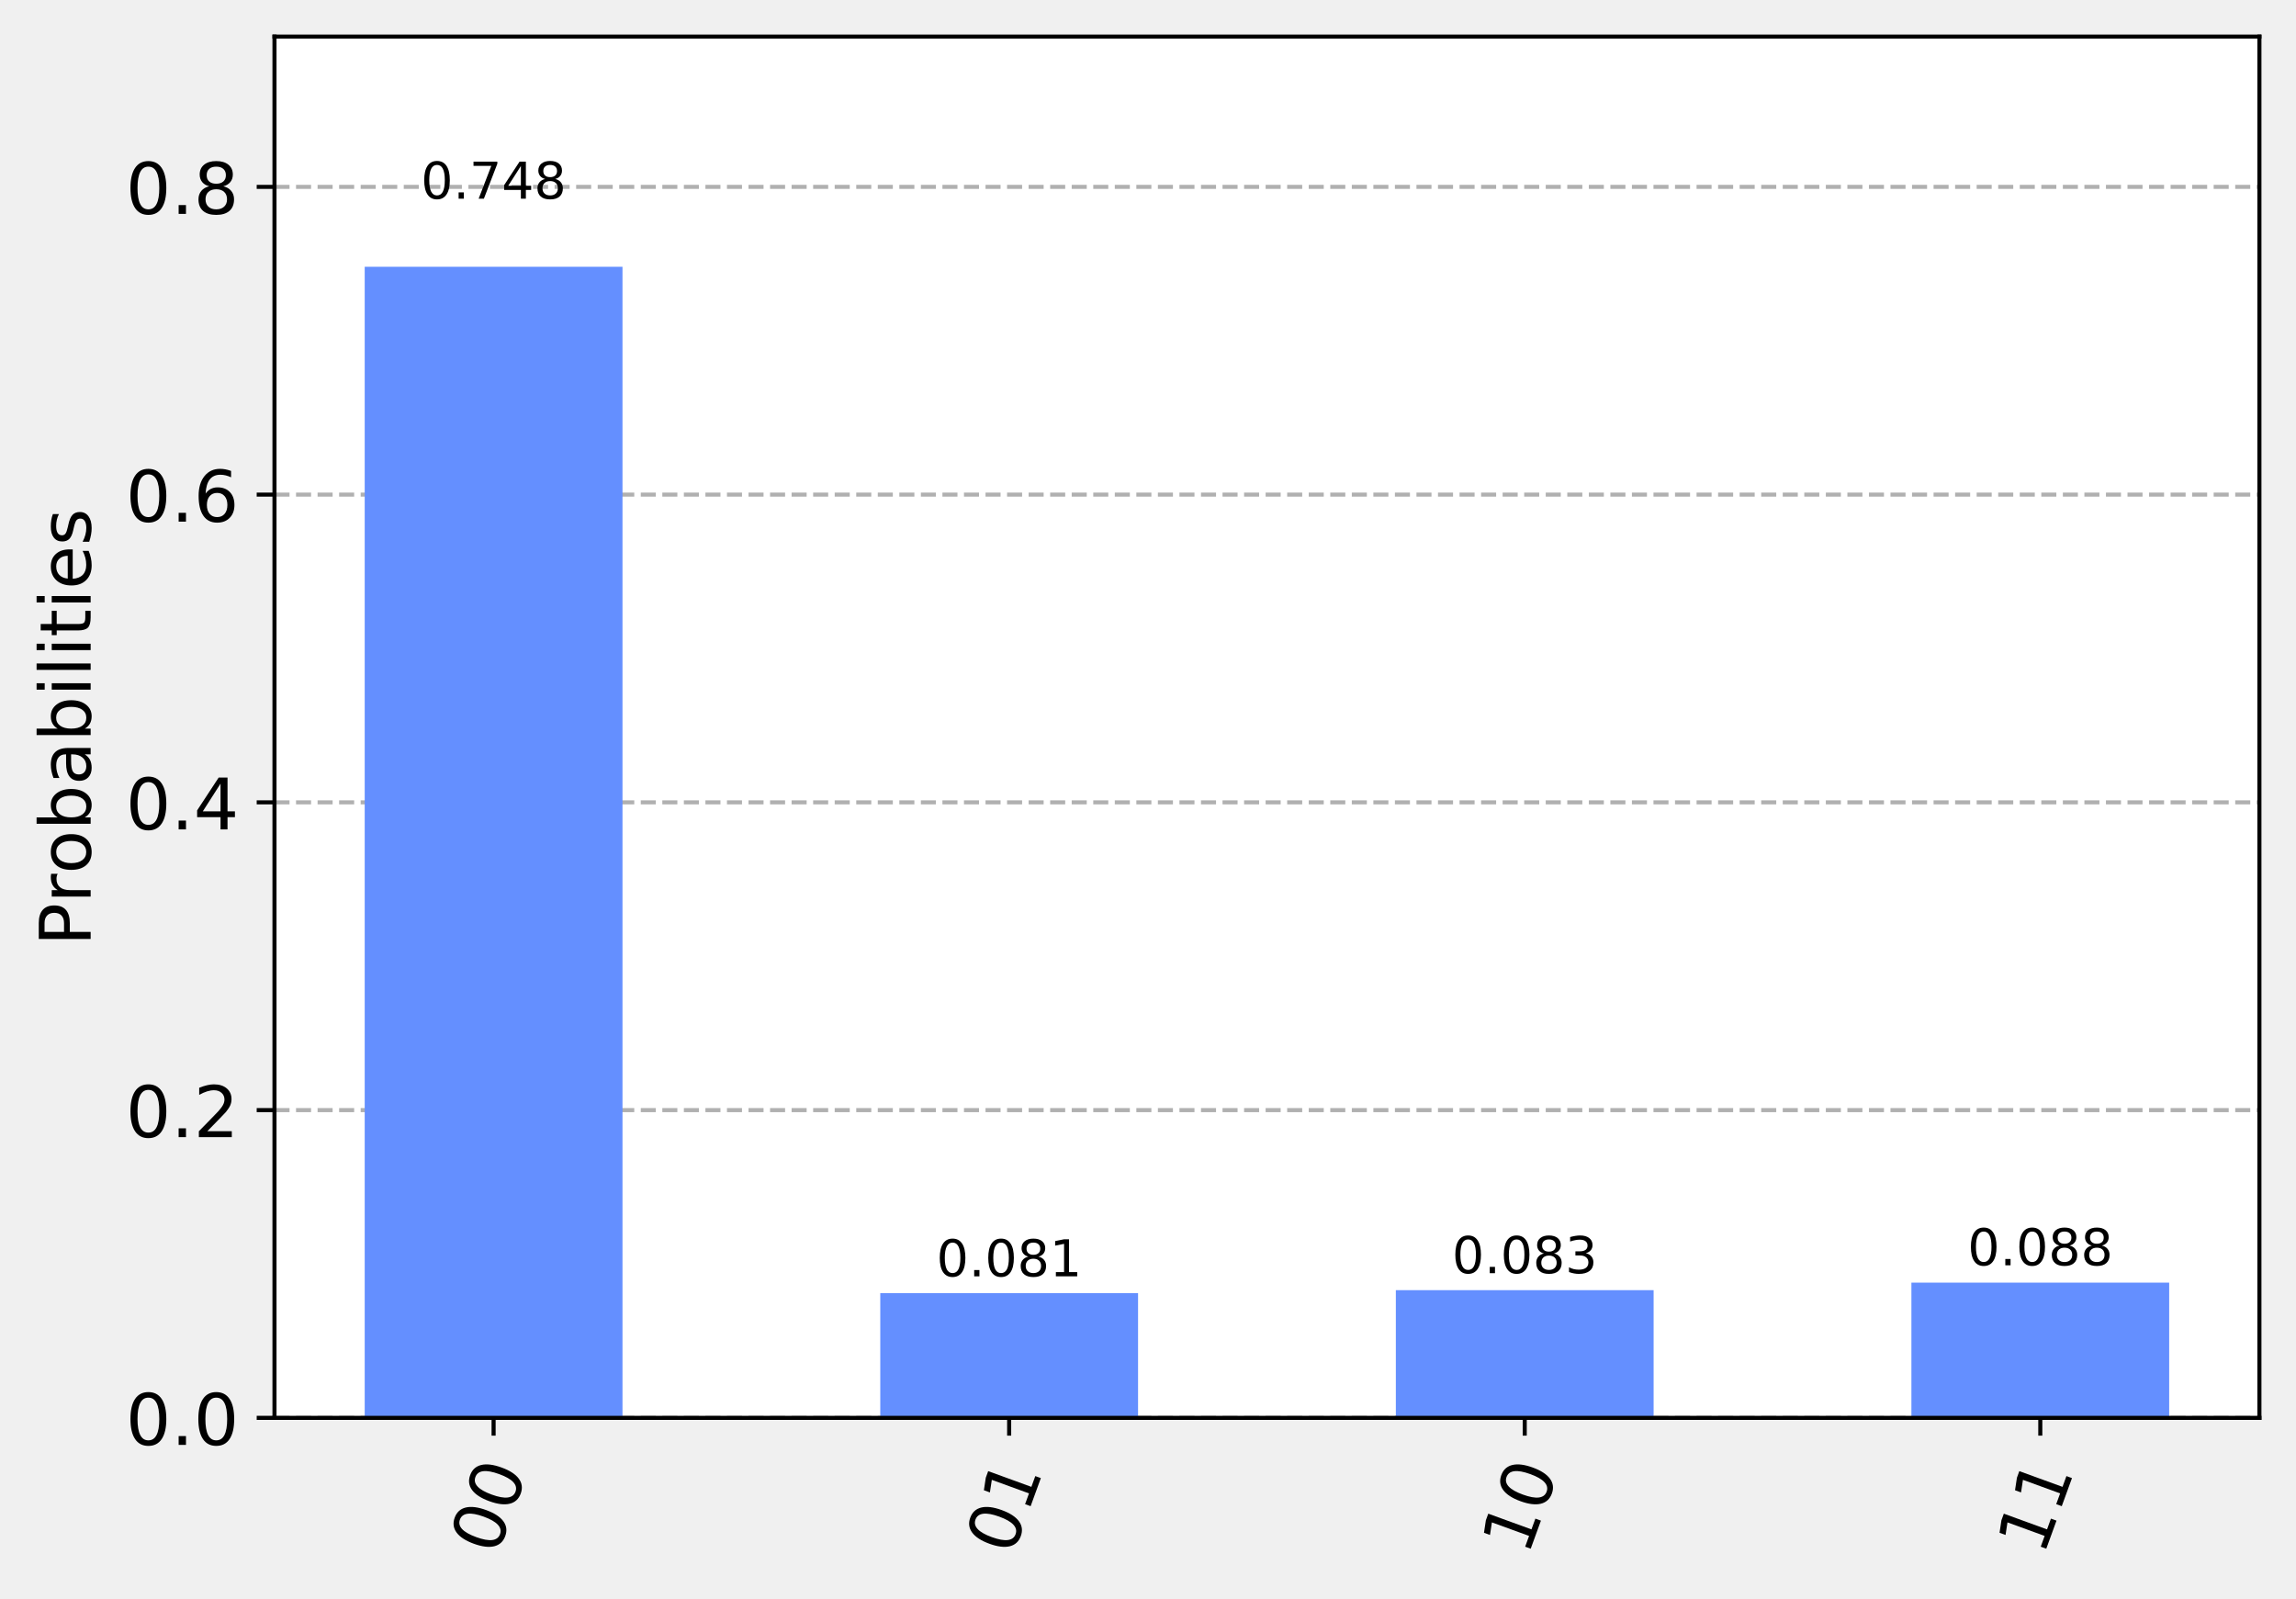
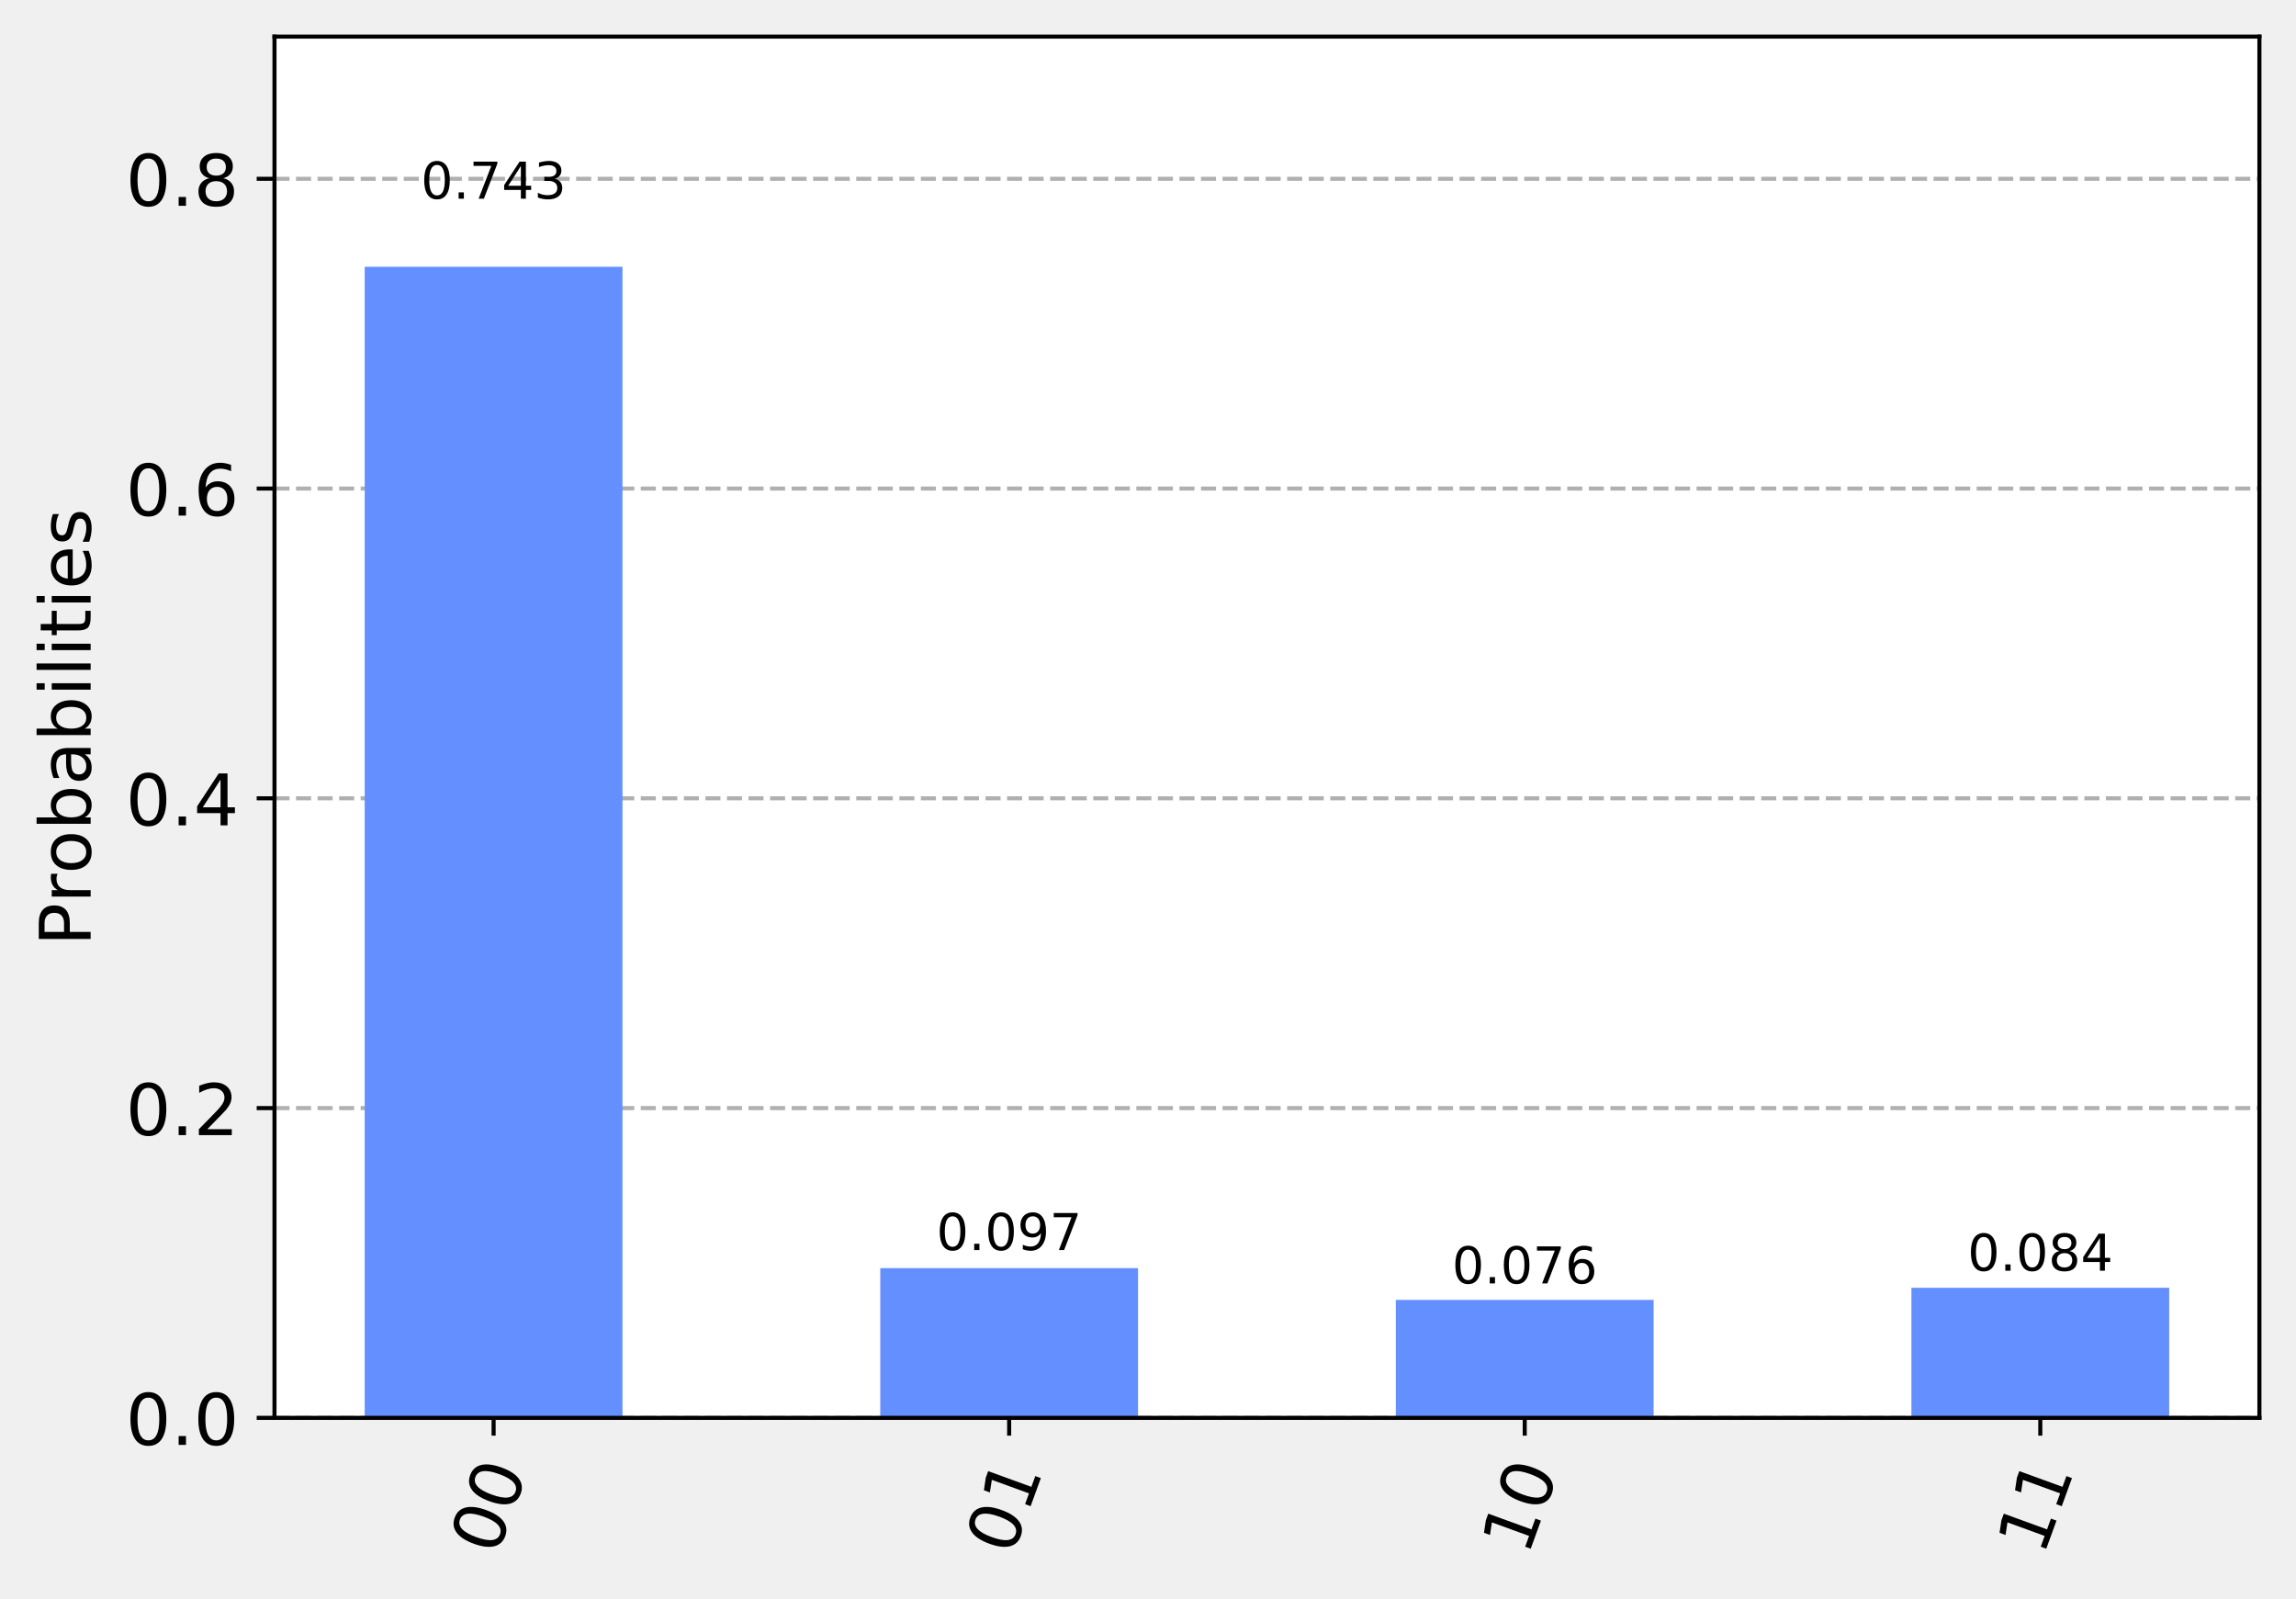
<svg xmlns="http://www.w3.org/2000/svg" xmlns:xlink="http://www.w3.org/1999/xlink" height="314.575pt" version="1.1" viewBox="0 0 451.814 314.575" width="451.814pt">
  <defs>
    <style type="text/css">
*{stroke-linecap:butt;stroke-linejoin:round;}
  </style>
  </defs>
  <g id="figure_1">
    <g id="patch_1">
      <path d="M 0 314.575  L 451.814 314.575  L 451.814 0  L 0 0  z " style="fill:none;" />
    </g>
    <g id="axes_1">
      <g id="patch_2">
        <path d="M 54.014 279  L 444.614 279  L 444.614 7.2  L 54.014 7.2  z " style="fill:#ffffff;" />
      </g>
      <g id="matplotlib.axis_1">
        <g id="xtick_1">
          <g id="line2d_1">
            <defs>
-               <path d="M 0 0  L 0 3.5  " id="m770b1a2703" style="stroke:#000000;stroke-width:0.8;" />
-             </defs>
-             <g>
-               <use style="stroke:#000000;stroke-width:0.8;" x="97.132" xlink:href="#m770b1a2703" y="279" />
+               <path d="M 0 0  L 0 3.5  " id="m05a60b804c" style="stroke:#000000;stroke-width:0.8;" />
+             </defs>
+             <g>
+               <use style="stroke:#000000;stroke-width:0.8;" x="97.132" xlink:href="#m05a60b804c" y="279" />
            </g>
          </g>
          <g id="text_1">
            <defs>
              <path d="M 31.781 66.406  Q 24.172 66.406 20.328 58.906  Q 16.5 51.422 16.5 36.375  Q 16.5 21.391 20.328 13.891  Q 24.172 6.391 31.781 6.391  Q 39.453 6.391 43.281 13.891  Q 47.125 21.391 47.125 36.375  Q 47.125 51.422 43.281 58.906  Q 39.453 66.406 31.781 66.406  z M 31.781 74.219  Q 44.047 74.219 50.516 64.516  Q 56.984 54.828 56.984 36.375  Q 56.984 17.969 50.516 8.266  Q 44.047 -1.422 31.781 -1.422  Q 19.531 -1.422 13.062 8.266  Q 6.594 17.969 6.594 36.375  Q 6.594 54.828 13.062 64.516  Q 19.531 74.219 31.781 74.219  z " id="DejaVuSans-48" />
            </defs>
            <g transform="translate(97.71554 306.379)rotate(-70)scale(0.14 -0.14)">
              <use xlink:href="#DejaVuSans-48" />
              <use x="63.623" xlink:href="#DejaVuSans-48" />
            </g>
          </g>
        </g>
        <g id="xtick_2">
          <g id="line2d_2">
            <g>
-               <use style="stroke:#000000;stroke-width:0.8;" x="198.586" xlink:href="#m770b1a2703" y="279" />
+               <use style="stroke:#000000;stroke-width:0.8;" x="198.586" xlink:href="#m05a60b804c" y="279" />
            </g>
          </g>
          <g id="text_2">
            <defs>
              <path d="M 12.406 8.297  L 28.516 8.297  L 28.516 63.922  L 10.984 60.406  L 10.984 69.391  L 28.422 72.906  L 38.281 72.906  L 38.281 8.297  L 54.391 8.297  L 54.391 0  L 12.406 0  z " id="DejaVuSans-49" />
            </defs>
            <g transform="translate(199.1701 306.379)rotate(-70)scale(0.14 -0.14)">
              <use xlink:href="#DejaVuSans-48" />
              <use x="63.623" xlink:href="#DejaVuSans-49" />
            </g>
          </g>
        </g>
        <g id="xtick_3">
          <g id="line2d_3">
            <g>
-               <use style="stroke:#000000;stroke-width:0.8;" x="300.041" xlink:href="#m770b1a2703" y="279" />
+               <use style="stroke:#000000;stroke-width:0.8;" x="300.041" xlink:href="#m05a60b804c" y="279" />
            </g>
          </g>
          <g id="text_3">
            <g transform="translate(300.6246 306.379)rotate(-70)scale(0.14 -0.14)">
              <use xlink:href="#DejaVuSans-49" />
              <use x="63.623" xlink:href="#DejaVuSans-48" />
            </g>
          </g>
        </g>
        <g id="xtick_4">
          <g id="line2d_4">
            <g>
-               <use style="stroke:#000000;stroke-width:0.8;" x="401.496" xlink:href="#m770b1a2703" y="279" />
+               <use style="stroke:#000000;stroke-width:0.8;" x="401.496" xlink:href="#m05a60b804c" y="279" />
            </g>
          </g>
          <g id="text_4">
            <g transform="translate(402.0792 306.379)rotate(-70)scale(0.14 -0.14)">
              <use xlink:href="#DejaVuSans-49" />
              <use x="63.623" xlink:href="#DejaVuSans-49" />
            </g>
          </g>
        </g>
      </g>
      <g id="matplotlib.axis_2">
        <g id="ytick_1">
          <g id="line2d_5">
-             <path clip-path="url(#pd48223c48b)" d="M 54.014 279  L 444.614 279  " style="fill:none;stroke:#b0b0b0;stroke-dasharray:2.96,1.28;stroke-dashoffset:0;stroke-width:0.8;" />
+             <path clip-path="url(#p48a2fbd62f)" d="M 54.014 279  L 444.614 279  " style="fill:none;stroke:#b0b0b0;stroke-dasharray:2.96,1.28;stroke-dashoffset:0;stroke-width:0.8;" />
          </g>
          <g id="line2d_6">
            <defs>
-               <path d="M 0 0  L -3.5 0  " id="m8dd0fc069d" style="stroke:#000000;stroke-width:0.8;" />
-             </defs>
-             <g>
-               <use style="stroke:#000000;stroke-width:0.8;" x="54.014" xlink:href="#m8dd0fc069d" y="279" />
+               <path d="M 0 0  L -3.5 0  " id="m53ceafc302" style="stroke:#000000;stroke-width:0.8;" />
+             </defs>
+             <g>
+               <use style="stroke:#000000;stroke-width:0.8;" x="54.014" xlink:href="#m53ceafc302" y="279" />
            </g>
          </g>
          <g id="text_5">
            <defs>
              <path d="M 10.688 12.406  L 21 12.406  L 21 0  L 10.688 0  z " id="DejaVuSans-46" />
            </defs>
            <g transform="translate(24.74938 284.3189)scale(0.14 -0.14)">
              <use xlink:href="#DejaVuSans-48" />
              <use x="63.623" xlink:href="#DejaVuSans-46" />
              <use x="95.41" xlink:href="#DejaVuSans-48" />
            </g>
          </g>
        </g>
        <g id="ytick_2">
          <g id="line2d_7">
-             <path clip-path="url(#pd48223c48b)" d="M 54.014 218.442  L 444.614 218.442  " style="fill:none;stroke:#b0b0b0;stroke-dasharray:2.96,1.28;stroke-dashoffset:0;stroke-width:0.8;" />
+             <path clip-path="url(#p48a2fbd62f)" d="M 54.014 218.044  L 444.614 218.044  " style="fill:none;stroke:#b0b0b0;stroke-dasharray:2.96,1.28;stroke-dashoffset:0;stroke-width:0.8;" />
          </g>
          <g id="line2d_8">
            <g>
-               <use style="stroke:#000000;stroke-width:0.8;" x="54.014" xlink:href="#m8dd0fc069d" y="218.442" />
+               <use style="stroke:#000000;stroke-width:0.8;" x="54.014" xlink:href="#m53ceafc302" y="218.044" />
            </g>
          </g>
          <g id="text_6">
            <defs>
              <path d="M 19.188 8.297  L 53.609 8.297  L 53.609 0  L 7.328 0  L 7.328 8.297  Q 12.938 14.109 22.625 23.891  Q 32.328 33.688 34.812 36.531  Q 39.547 41.844 41.422 45.531  Q 43.312 49.219 43.312 52.781  Q 43.312 58.594 39.234 62.25  Q 35.156 65.922 28.609 65.922  Q 23.969 65.922 18.812 64.312  Q 13.672 62.703 7.812 59.422  L 7.812 69.391  Q 13.766 71.781 18.938 73  Q 24.125 74.219 28.422 74.219  Q 39.75 74.219 46.484 68.547  Q 53.219 62.891 53.219 53.422  Q 53.219 48.922 51.531 44.891  Q 49.859 40.875 45.406 35.406  Q 44.188 33.984 37.641 27.219  Q 31.109 20.453 19.188 8.297  z " id="DejaVuSans-50" />
            </defs>
-             <g transform="translate(24.74938 223.7612)scale(0.14 -0.14)">
+             <g transform="translate(24.74938 223.3633)scale(0.14 -0.14)">
              <use xlink:href="#DejaVuSans-48" />
              <use x="63.623" xlink:href="#DejaVuSans-46" />
              <use x="95.41" xlink:href="#DejaVuSans-50" />
            </g>
          </g>
        </g>
        <g id="ytick_3">
          <g id="line2d_9">
-             <path clip-path="url(#pd48223c48b)" d="M 54.014 157.885  L 444.614 157.885  " style="fill:none;stroke:#b0b0b0;stroke-dasharray:2.96,1.28;stroke-dashoffset:0;stroke-width:0.8;" />
+             <path clip-path="url(#p48a2fbd62f)" d="M 54.014 157.089  L 444.614 157.089  " style="fill:none;stroke:#b0b0b0;stroke-dasharray:2.96,1.28;stroke-dashoffset:0;stroke-width:0.8;" />
          </g>
          <g id="line2d_10">
            <g>
-               <use style="stroke:#000000;stroke-width:0.8;" x="54.014" xlink:href="#m8dd0fc069d" y="157.885" />
+               <use style="stroke:#000000;stroke-width:0.8;" x="54.014" xlink:href="#m53ceafc302" y="157.089" />
            </g>
          </g>
          <g id="text_7">
            <defs>
              <path d="M 37.797 64.312  L 12.891 25.391  L 37.797 25.391  z M 35.203 72.906  L 47.609 72.906  L 47.609 25.391  L 58.016 25.391  L 58.016 17.188  L 47.609 17.188  L 47.609 0  L 37.797 0  L 37.797 17.188  L 4.891 17.188  L 4.891 26.703  z " id="DejaVuSans-52" />
            </defs>
-             <g transform="translate(24.74938 163.2035)scale(0.14 -0.14)">
+             <g transform="translate(24.74938 162.4077)scale(0.14 -0.14)">
              <use xlink:href="#DejaVuSans-48" />
              <use x="63.623" xlink:href="#DejaVuSans-46" />
              <use x="95.41" xlink:href="#DejaVuSans-52" />
            </g>
          </g>
        </g>
        <g id="ytick_4">
          <g id="line2d_11">
-             <path clip-path="url(#pd48223c48b)" d="M 54.014 97.327  L 444.614 97.327  " style="fill:none;stroke:#b0b0b0;stroke-dasharray:2.96,1.28;stroke-dashoffset:0;stroke-width:0.8;" />
+             <path clip-path="url(#p48a2fbd62f)" d="M 54.014 96.133  L 444.614 96.133  " style="fill:none;stroke:#b0b0b0;stroke-dasharray:2.96,1.28;stroke-dashoffset:0;stroke-width:0.8;" />
          </g>
          <g id="line2d_12">
            <g>
-               <use style="stroke:#000000;stroke-width:0.8;" x="54.014" xlink:href="#m8dd0fc069d" y="97.327" />
+               <use style="stroke:#000000;stroke-width:0.8;" x="54.014" xlink:href="#m53ceafc302" y="96.133" />
            </g>
          </g>
          <g id="text_8">
            <defs>
              <path d="M 33.016 40.375  Q 26.375 40.375 22.484 35.828  Q 18.609 31.297 18.609 23.391  Q 18.609 15.531 22.484 10.953  Q 26.375 6.391 33.016 6.391  Q 39.656 6.391 43.531 10.953  Q 47.406 15.531 47.406 23.391  Q 47.406 31.297 43.531 35.828  Q 39.656 40.375 33.016 40.375  z M 52.594 71.297  L 52.594 62.312  Q 48.875 64.062 45.094 64.984  Q 41.312 65.922 37.594 65.922  Q 27.828 65.922 22.672 59.328  Q 17.531 52.734 16.797 39.406  Q 19.672 43.656 24.016 45.922  Q 28.375 48.188 33.594 48.188  Q 44.578 48.188 50.953 41.516  Q 57.328 34.859 57.328 23.391  Q 57.328 12.156 50.688 5.359  Q 44.047 -1.422 33.016 -1.422  Q 20.359 -1.422 13.672 8.266  Q 6.984 17.969 6.984 36.375  Q 6.984 53.656 15.188 63.938  Q 23.391 74.219 37.203 74.219  Q 40.922 74.219 44.703 73.484  Q 48.484 72.75 52.594 71.297  z " id="DejaVuSans-54" />
            </defs>
-             <g transform="translate(24.74938 102.6458)scale(0.14 -0.14)">
+             <g transform="translate(24.74938 101.4522)scale(0.14 -0.14)">
              <use xlink:href="#DejaVuSans-48" />
              <use x="63.623" xlink:href="#DejaVuSans-46" />
              <use x="95.41" xlink:href="#DejaVuSans-54" />
            </g>
          </g>
        </g>
        <g id="ytick_5">
          <g id="line2d_13">
-             <path clip-path="url(#pd48223c48b)" d="M 54.014 36.769  L 444.614 36.769  " style="fill:none;stroke:#b0b0b0;stroke-dasharray:2.96,1.28;stroke-dashoffset:0;stroke-width:0.8;" />
+             <path clip-path="url(#p48a2fbd62f)" d="M 54.014 35.178  L 444.614 35.178  " style="fill:none;stroke:#b0b0b0;stroke-dasharray:2.96,1.28;stroke-dashoffset:0;stroke-width:0.8;" />
          </g>
          <g id="line2d_14">
            <g>
-               <use style="stroke:#000000;stroke-width:0.8;" x="54.014" xlink:href="#m8dd0fc069d" y="36.769" />
+               <use style="stroke:#000000;stroke-width:0.8;" x="54.014" xlink:href="#m53ceafc302" y="35.178" />
            </g>
          </g>
          <g id="text_9">
            <defs>
              <path d="M 31.781 34.625  Q 24.75 34.625 20.719 30.859  Q 16.703 27.094 16.703 20.516  Q 16.703 13.922 20.719 10.156  Q 24.75 6.391 31.781 6.391  Q 38.812 6.391 42.859 10.172  Q 46.922 13.969 46.922 20.516  Q 46.922 27.094 42.891 30.859  Q 38.875 34.625 31.781 34.625  z M 21.922 38.812  Q 15.578 40.375 12.031 44.719  Q 8.5 49.078 8.5 55.328  Q 8.5 64.062 14.719 69.141  Q 20.953 74.219 31.781 74.219  Q 42.672 74.219 48.875 69.141  Q 55.078 64.062 55.078 55.328  Q 55.078 49.078 51.531 44.719  Q 48 40.375 41.703 38.812  Q 48.828 37.156 52.797 32.312  Q 56.781 27.484 56.781 20.516  Q 56.781 9.906 50.312 4.234  Q 43.844 -1.422 31.781 -1.422  Q 19.734 -1.422 13.25 4.234  Q 6.781 9.906 6.781 20.516  Q 6.781 27.484 10.781 32.312  Q 14.797 37.156 21.922 38.812  z M 18.312 54.391  Q 18.312 48.734 21.844 45.562  Q 25.391 42.391 31.781 42.391  Q 38.141 42.391 41.719 45.562  Q 45.312 48.734 45.312 54.391  Q 45.312 60.062 41.719 63.234  Q 38.141 66.406 31.781 66.406  Q 25.391 66.406 21.844 63.234  Q 18.312 60.062 18.312 54.391  z " id="DejaVuSans-56" />
            </defs>
-             <g transform="translate(24.74938 42.0881)scale(0.14 -0.14)">
+             <g transform="translate(24.74938 40.49657)scale(0.14 -0.14)">
              <use xlink:href="#DejaVuSans-48" />
              <use x="63.623" xlink:href="#DejaVuSans-46" />
              <use x="95.41" xlink:href="#DejaVuSans-56" />
            </g>
          </g>
        </g>
        <g id="text_10">
          <defs>
            <path d="M 19.672 64.797  L 19.672 37.406  L 32.078 37.406  Q 38.969 37.406 42.719 40.969  Q 46.484 44.531 46.484 51.125  Q 46.484 57.672 42.719 61.234  Q 38.969 64.797 32.078 64.797  z M 9.812 72.906  L 32.078 72.906  Q 44.344 72.906 50.609 67.359  Q 56.891 61.812 56.891 51.125  Q 56.891 40.328 50.609 34.812  Q 44.344 29.297 32.078 29.297  L 19.672 29.297  L 19.672 0  L 9.812 0  z " id="DejaVuSans-80" />
            <path d="M 41.109 46.297  Q 39.594 47.172 37.812 47.578  Q 36.031 48 33.891 48  Q 26.266 48 22.188 43.047  Q 18.109 38.094 18.109 28.812  L 18.109 0  L 9.078 0  L 9.078 54.688  L 18.109 54.688  L 18.109 46.188  Q 20.953 51.172 25.484 53.578  Q 30.031 56 36.531 56  Q 37.453 56 38.578 55.875  Q 39.703 55.766 41.062 55.516  z " id="DejaVuSans-114" />
            <path d="M 30.609 48.391  Q 23.391 48.391 19.188 42.75  Q 14.984 37.109 14.984 27.297  Q 14.984 17.484 19.156 11.844  Q 23.344 6.203 30.609 6.203  Q 37.797 6.203 41.984 11.859  Q 46.188 17.531 46.188 27.297  Q 46.188 37.016 41.984 42.703  Q 37.797 48.391 30.609 48.391  z M 30.609 56  Q 42.328 56 49.016 48.375  Q 55.719 40.766 55.719 27.297  Q 55.719 13.875 49.016 6.219  Q 42.328 -1.422 30.609 -1.422  Q 18.844 -1.422 12.172 6.219  Q 5.516 13.875 5.516 27.297  Q 5.516 40.766 12.172 48.375  Q 18.844 56 30.609 56  z " id="DejaVuSans-111" />
            <path d="M 48.688 27.297  Q 48.688 37.203 44.609 42.844  Q 40.531 48.484 33.406 48.484  Q 26.266 48.484 22.188 42.844  Q 18.109 37.203 18.109 27.297  Q 18.109 17.391 22.188 11.75  Q 26.266 6.109 33.406 6.109  Q 40.531 6.109 44.609 11.75  Q 48.688 17.391 48.688 27.297  z M 18.109 46.391  Q 20.953 51.266 25.266 53.625  Q 29.594 56 35.594 56  Q 45.562 56 51.781 48.094  Q 58.016 40.188 58.016 27.297  Q 58.016 14.406 51.781 6.484  Q 45.562 -1.422 35.594 -1.422  Q 29.594 -1.422 25.266 0.953  Q 20.953 3.328 18.109 8.203  L 18.109 0  L 9.078 0  L 9.078 75.984  L 18.109 75.984  z " id="DejaVuSans-98" />
            <path d="M 34.281 27.484  Q 23.391 27.484 19.188 25  Q 14.984 22.516 14.984 16.5  Q 14.984 11.719 18.141 8.906  Q 21.297 6.109 26.703 6.109  Q 34.188 6.109 38.703 11.406  Q 43.219 16.703 43.219 25.484  L 43.219 27.484  z M 52.203 31.203  L 52.203 0  L 43.219 0  L 43.219 8.297  Q 40.141 3.328 35.547 0.953  Q 30.953 -1.422 24.312 -1.422  Q 15.922 -1.422 10.953 3.297  Q 6 8.016 6 15.922  Q 6 25.141 12.172 29.828  Q 18.359 34.516 30.609 34.516  L 43.219 34.516  L 43.219 35.406  Q 43.219 41.609 39.141 45  Q 35.062 48.391 27.688 48.391  Q 23 48.391 18.547 47.266  Q 14.109 46.141 10.016 43.891  L 10.016 52.203  Q 14.938 54.109 19.578 55.047  Q 24.219 56 28.609 56  Q 40.484 56 46.344 49.844  Q 52.203 43.703 52.203 31.203  z " id="DejaVuSans-97" />
            <path d="M 9.422 54.688  L 18.406 54.688  L 18.406 0  L 9.422 0  z M 9.422 75.984  L 18.406 75.984  L 18.406 64.594  L 9.422 64.594  z " id="DejaVuSans-105" />
            <path d="M 9.422 75.984  L 18.406 75.984  L 18.406 0  L 9.422 0  z " id="DejaVuSans-108" />
            <path d="M 18.312 70.219  L 18.312 54.688  L 36.812 54.688  L 36.812 47.703  L 18.312 47.703  L 18.312 18.016  Q 18.312 11.328 20.141 9.422  Q 21.969 7.516 27.594 7.516  L 36.812 7.516  L 36.812 0  L 27.594 0  Q 17.188 0 13.234 3.875  Q 9.281 7.766 9.281 18.016  L 9.281 47.703  L 2.688 47.703  L 2.688 54.688  L 9.281 54.688  L 9.281 70.219  z " id="DejaVuSans-116" />
            <path d="M 56.203 29.594  L 56.203 25.203  L 14.891 25.203  Q 15.484 15.922 20.484 11.062  Q 25.484 6.203 34.422 6.203  Q 39.594 6.203 44.453 7.469  Q 49.312 8.734 54.109 11.281  L 54.109 2.781  Q 49.266 0.734 44.188 -0.344  Q 39.109 -1.422 33.891 -1.422  Q 20.797 -1.422 13.156 6.188  Q 5.516 13.812 5.516 26.812  Q 5.516 40.234 12.766 48.109  Q 20.016 56 32.328 56  Q 43.359 56 49.781 48.891  Q 56.203 41.797 56.203 29.594  z M 47.219 32.234  Q 47.125 39.594 43.094 43.984  Q 39.062 48.391 32.422 48.391  Q 24.906 48.391 20.391 44.141  Q 15.875 39.891 15.188 32.172  z " id="DejaVuSans-101" />
            <path d="M 44.281 53.078  L 44.281 44.578  Q 40.484 46.531 36.375 47.5  Q 32.281 48.484 27.875 48.484  Q 21.188 48.484 17.844 46.438  Q 14.5 44.391 14.5 40.281  Q 14.5 37.156 16.891 35.375  Q 19.281 33.594 26.516 31.984  L 29.594 31.297  Q 39.156 29.25 43.188 25.516  Q 47.219 21.781 47.219 15.094  Q 47.219 7.469 41.188 3.016  Q 35.156 -1.422 24.609 -1.422  Q 20.219 -1.422 15.453 -0.562  Q 10.688 0.297 5.422 2  L 5.422 11.281  Q 10.406 8.688 15.234 7.391  Q 20.062 6.109 24.812 6.109  Q 31.156 6.109 34.562 8.281  Q 37.984 10.453 37.984 14.406  Q 37.984 18.062 35.516 20.016  Q 33.062 21.969 24.703 23.781  L 21.578 24.516  Q 13.234 26.266 9.516 29.906  Q 5.812 33.547 5.812 39.891  Q 5.812 47.609 11.281 51.797  Q 16.75 56 26.812 56  Q 31.781 56 36.172 55.266  Q 40.578 54.547 44.281 53.078  z " id="DejaVuSans-115" />
          </defs>
          <g transform="translate(17.83781 186.1325)rotate(-90)scale(0.14 -0.14)">
            <use xlink:href="#DejaVuSans-80" />
            <use x="60.287" xlink:href="#DejaVuSans-114" />
            <use x="101.369" xlink:href="#DejaVuSans-111" />
            <use x="162.551" xlink:href="#DejaVuSans-98" />
            <use x="226.027" xlink:href="#DejaVuSans-97" />
            <use x="287.307" xlink:href="#DejaVuSans-98" />
            <use x="350.783" xlink:href="#DejaVuSans-105" />
            <use x="378.566" xlink:href="#DejaVuSans-108" />
            <use x="406.35" xlink:href="#DejaVuSans-105" />
            <use x="434.133" xlink:href="#DejaVuSans-116" />
            <use x="473.342" xlink:href="#DejaVuSans-105" />
            <use x="501.125" xlink:href="#DejaVuSans-101" />
            <use x="562.648" xlink:href="#DejaVuSans-115" />
          </g>
        </g>
      </g>
      <g id="patch_3">
-         <path clip-path="url(#pd48223c48b)" d="M 71.768 279  L 122.496 279  L 122.496 52.5  L 71.768 52.5  z " style="fill:#648fff;" />
+         <path clip-path="url(#p48a2fbd62f)" d="M 71.768 279  L 122.496 279  L 122.496 52.5  L 71.768 52.5  z " style="fill:#648fff;" />
      </g>
      <g id="patch_4">
-         <path clip-path="url(#pd48223c48b)" d="M 173.223 279  L 223.95 279  L 223.95 254.458  L 173.223 254.458  z " style="fill:#648fff;" />
+         <path clip-path="url(#p48a2fbd62f)" d="M 173.223 279  L 223.95 279  L 223.95 249.534  L 173.223 249.534  z " style="fill:#648fff;" />
      </g>
      <g id="patch_5">
-         <path clip-path="url(#pd48223c48b)" d="M 274.677 279  L 325.405 279  L 325.405 253.866  L 274.677 253.866  z " style="fill:#648fff;" />
+         <path clip-path="url(#p48a2fbd62f)" d="M 274.677 279  L 325.405 279  L 325.405 255.784  L 274.677 255.784  z " style="fill:#648fff;" />
      </g>
      <g id="patch_6">
-         <path clip-path="url(#pd48223c48b)" d="M 376.132 279  L 426.859 279  L 426.859 252.388  L 376.132 252.388  z " style="fill:#648fff;" />
+         <path clip-path="url(#p48a2fbd62f)" d="M 376.132 279  L 426.859 279  L 426.859 253.403  L 376.132 253.403  z " style="fill:#648fff;" />
      </g>
      <g id="patch_7">
        <path d="M 54.014 279  L 54.014 7.2  " style="fill:none;stroke:#000000;stroke-linecap:square;stroke-linejoin:miter;stroke-width:0.8;" />
      </g>
      <g id="patch_8">
        <path d="M 444.614 279  L 444.614 7.2  " style="fill:none;stroke:#000000;stroke-linecap:square;stroke-linejoin:miter;stroke-width:0.8;" />
      </g>
      <g id="patch_9">
        <path d="M 54.014 279  L 444.614 279  " style="fill:none;stroke:#000000;stroke-linecap:square;stroke-linejoin:miter;stroke-width:0.8;" />
      </g>
      <g id="patch_10">
        <path d="M 54.014 7.2  L 444.614 7.2  " style="fill:none;stroke:#000000;stroke-linecap:square;stroke-linejoin:miter;stroke-width:0.8;" />
      </g>
      <g id="text_11">
        <defs>
          <path d="M 8.203 72.906  L 55.078 72.906  L 55.078 68.703  L 28.609 0  L 18.312 0  L 43.219 64.594  L 8.203 64.594  z " id="DejaVuSans-55" />
+           <path d="M 40.578 39.312  Q 47.656 37.797 51.625 33  Q 55.609 28.219 55.609 21.188  Q 55.609 10.406 48.188 4.484  Q 40.766 -1.422 27.094 -1.422  Q 22.516 -1.422 17.656 -0.516  Q 12.797 0.391 7.625 2.203  L 7.625 11.719  Q 11.719 9.328 16.594 8.109  Q 21.484 6.891 26.812 6.891  Q 36.078 6.891 40.938 10.547  Q 45.797 14.203 45.797 21.188  Q 45.797 27.641 41.281 31.266  Q 36.766 34.906 28.719 34.906  L 20.219 34.906  L 20.219 43.016  L 29.109 43.016  Q 36.375 43.016 40.234 45.922  Q 44.094 48.828 44.094 54.297  Q 44.094 59.906 40.109 62.906  Q 36.141 65.922 28.719 65.922  Q 24.656 65.922 20.016 65.031  Q 15.375 64.156 9.812 62.312  L 9.812 71.094  Q 15.438 72.656 20.344 73.438  Q 25.25 74.219 29.594 74.219  Q 40.828 74.219 47.359 69.109  Q 53.906 64.016 53.906 55.328  Q 53.906 49.266 50.438 45.094  Q 46.969 40.922 40.578 39.312  z " id="DejaVuSans-51" />
        </defs>
        <g transform="translate(82.81787 39.09531)scale(0.1 -0.1)">
          <use xlink:href="#DejaVuSans-48" />
          <use x="63.623" xlink:href="#DejaVuSans-46" />
          <use x="95.41" xlink:href="#DejaVuSans-55" />
          <use x="159.033" xlink:href="#DejaVuSans-52" />
-           <use x="222.656" xlink:href="#DejaVuSans-56" />
+           <use x="222.656" xlink:href="#DejaVuSans-51" />
        </g>
      </g>
      <g id="text_12">
-         <g transform="translate(184.2724 251.1508)scale(0.1 -0.1)">
+         <defs>
+           <path d="M 10.984 1.516  L 10.984 10.5  Q 14.703 8.734 18.5 7.812  Q 22.312 6.891 25.984 6.891  Q 35.75 6.891 40.891 13.453  Q 46.047 20.016 46.781 33.406  Q 43.953 29.203 39.594 26.953  Q 35.25 24.703 29.984 24.703  Q 19.047 24.703 12.672 31.312  Q 6.297 37.938 6.297 49.422  Q 6.297 60.641 12.938 67.422  Q 19.578 74.219 30.609 74.219  Q 43.266 74.219 49.922 64.516  Q 56.594 54.828 56.594 36.375  Q 56.594 19.141 48.406 8.859  Q 40.234 -1.422 26.422 -1.422  Q 22.703 -1.422 18.891 -0.688  Q 15.094 0.047 10.984 1.516  z M 30.609 32.422  Q 37.25 32.422 41.125 36.953  Q 45.016 41.5 45.016 49.422  Q 45.016 57.281 41.125 61.844  Q 37.25 66.406 30.609 66.406  Q 23.969 66.406 20.094 61.844  Q 16.219 57.281 16.219 49.422  Q 16.219 41.5 20.094 36.953  Q 23.969 32.422 30.609 32.422  z " id="DejaVuSans-57" />
+         </defs>
+         <g transform="translate(184.2724 245.9812)scale(0.1 -0.1)">
+           <use xlink:href="#DejaVuSans-48" />
+           <use x="63.623" xlink:href="#DejaVuSans-46" />
+           <use x="95.41" xlink:href="#DejaVuSans-48" />
+           <use x="159.033" xlink:href="#DejaVuSans-57" />
+           <use x="222.656" xlink:href="#DejaVuSans-55" />
+         </g>
+       </g>
+       <g id="text_13">
+         <g transform="translate(285.727 252.544)scale(0.1 -0.1)">
+           <use xlink:href="#DejaVuSans-48" />
+           <use x="63.623" xlink:href="#DejaVuSans-46" />
+           <use x="95.41" xlink:href="#DejaVuSans-48" />
+           <use x="159.033" xlink:href="#DejaVuSans-55" />
+           <use x="222.656" xlink:href="#DejaVuSans-54" />
+         </g>
+       </g>
+       <g id="text_14">
+         <g transform="translate(387.1815 250.0439)scale(0.1 -0.1)">
          <use xlink:href="#DejaVuSans-48" />
          <use x="63.623" xlink:href="#DejaVuSans-46" />
          <use x="95.41" xlink:href="#DejaVuSans-48" />
          <use x="159.033" xlink:href="#DejaVuSans-56" />
-           <use x="222.656" xlink:href="#DejaVuSans-49" />
-         </g>
-       </g>
-       <g id="text_13">
-         <defs>
-           <path d="M 40.578 39.312  Q 47.656 37.797 51.625 33  Q 55.609 28.219 55.609 21.188  Q 55.609 10.406 48.188 4.484  Q 40.766 -1.422 27.094 -1.422  Q 22.516 -1.422 17.656 -0.516  Q 12.797 0.391 7.625 2.203  L 7.625 11.719  Q 11.719 9.328 16.594 8.109  Q 21.484 6.891 26.812 6.891  Q 36.078 6.891 40.938 10.547  Q 45.797 14.203 45.797 21.188  Q 45.797 27.641 41.281 31.266  Q 36.766 34.906 28.719 34.906  L 20.219 34.906  L 20.219 43.016  L 29.109 43.016  Q 36.375 43.016 40.234 45.922  Q 44.094 48.828 44.094 54.297  Q 44.094 59.906 40.109 62.906  Q 36.141 65.922 28.719 65.922  Q 24.656 65.922 20.016 65.031  Q 15.375 64.156 9.812 62.312  L 9.812 71.094  Q 15.438 72.656 20.344 73.438  Q 25.25 74.219 29.594 74.219  Q 40.828 74.219 47.359 69.109  Q 53.906 64.016 53.906 55.328  Q 53.906 49.266 50.438 45.094  Q 46.969 40.922 40.578 39.312  z " id="DejaVuSans-51" />
-         </defs>
-         <g transform="translate(285.727 250.5298)scale(0.1 -0.1)">
-           <use xlink:href="#DejaVuSans-48" />
-           <use x="63.623" xlink:href="#DejaVuSans-46" />
-           <use x="95.41" xlink:href="#DejaVuSans-48" />
-           <use x="159.033" xlink:href="#DejaVuSans-56" />
-           <use x="222.656" xlink:href="#DejaVuSans-51" />
-         </g>
-       </g>
-       <g id="text_14">
-         <g transform="translate(387.1815 248.9774)scale(0.1 -0.1)">
-           <use xlink:href="#DejaVuSans-48" />
-           <use x="63.623" xlink:href="#DejaVuSans-46" />
-           <use x="95.41" xlink:href="#DejaVuSans-48" />
-           <use x="159.033" xlink:href="#DejaVuSans-56" />
-           <use x="222.656" xlink:href="#DejaVuSans-56" />
+           <use x="222.656" xlink:href="#DejaVuSans-52" />
        </g>
      </g>
    </g>
  </g>
  <defs>
-     <clipPath id="pd48223c48b">
+     <clipPath id="p48a2fbd62f">
      <rect height="271.8" width="390.6" x="54.014" y="7.2" />
    </clipPath>
  </defs>
</svg>
